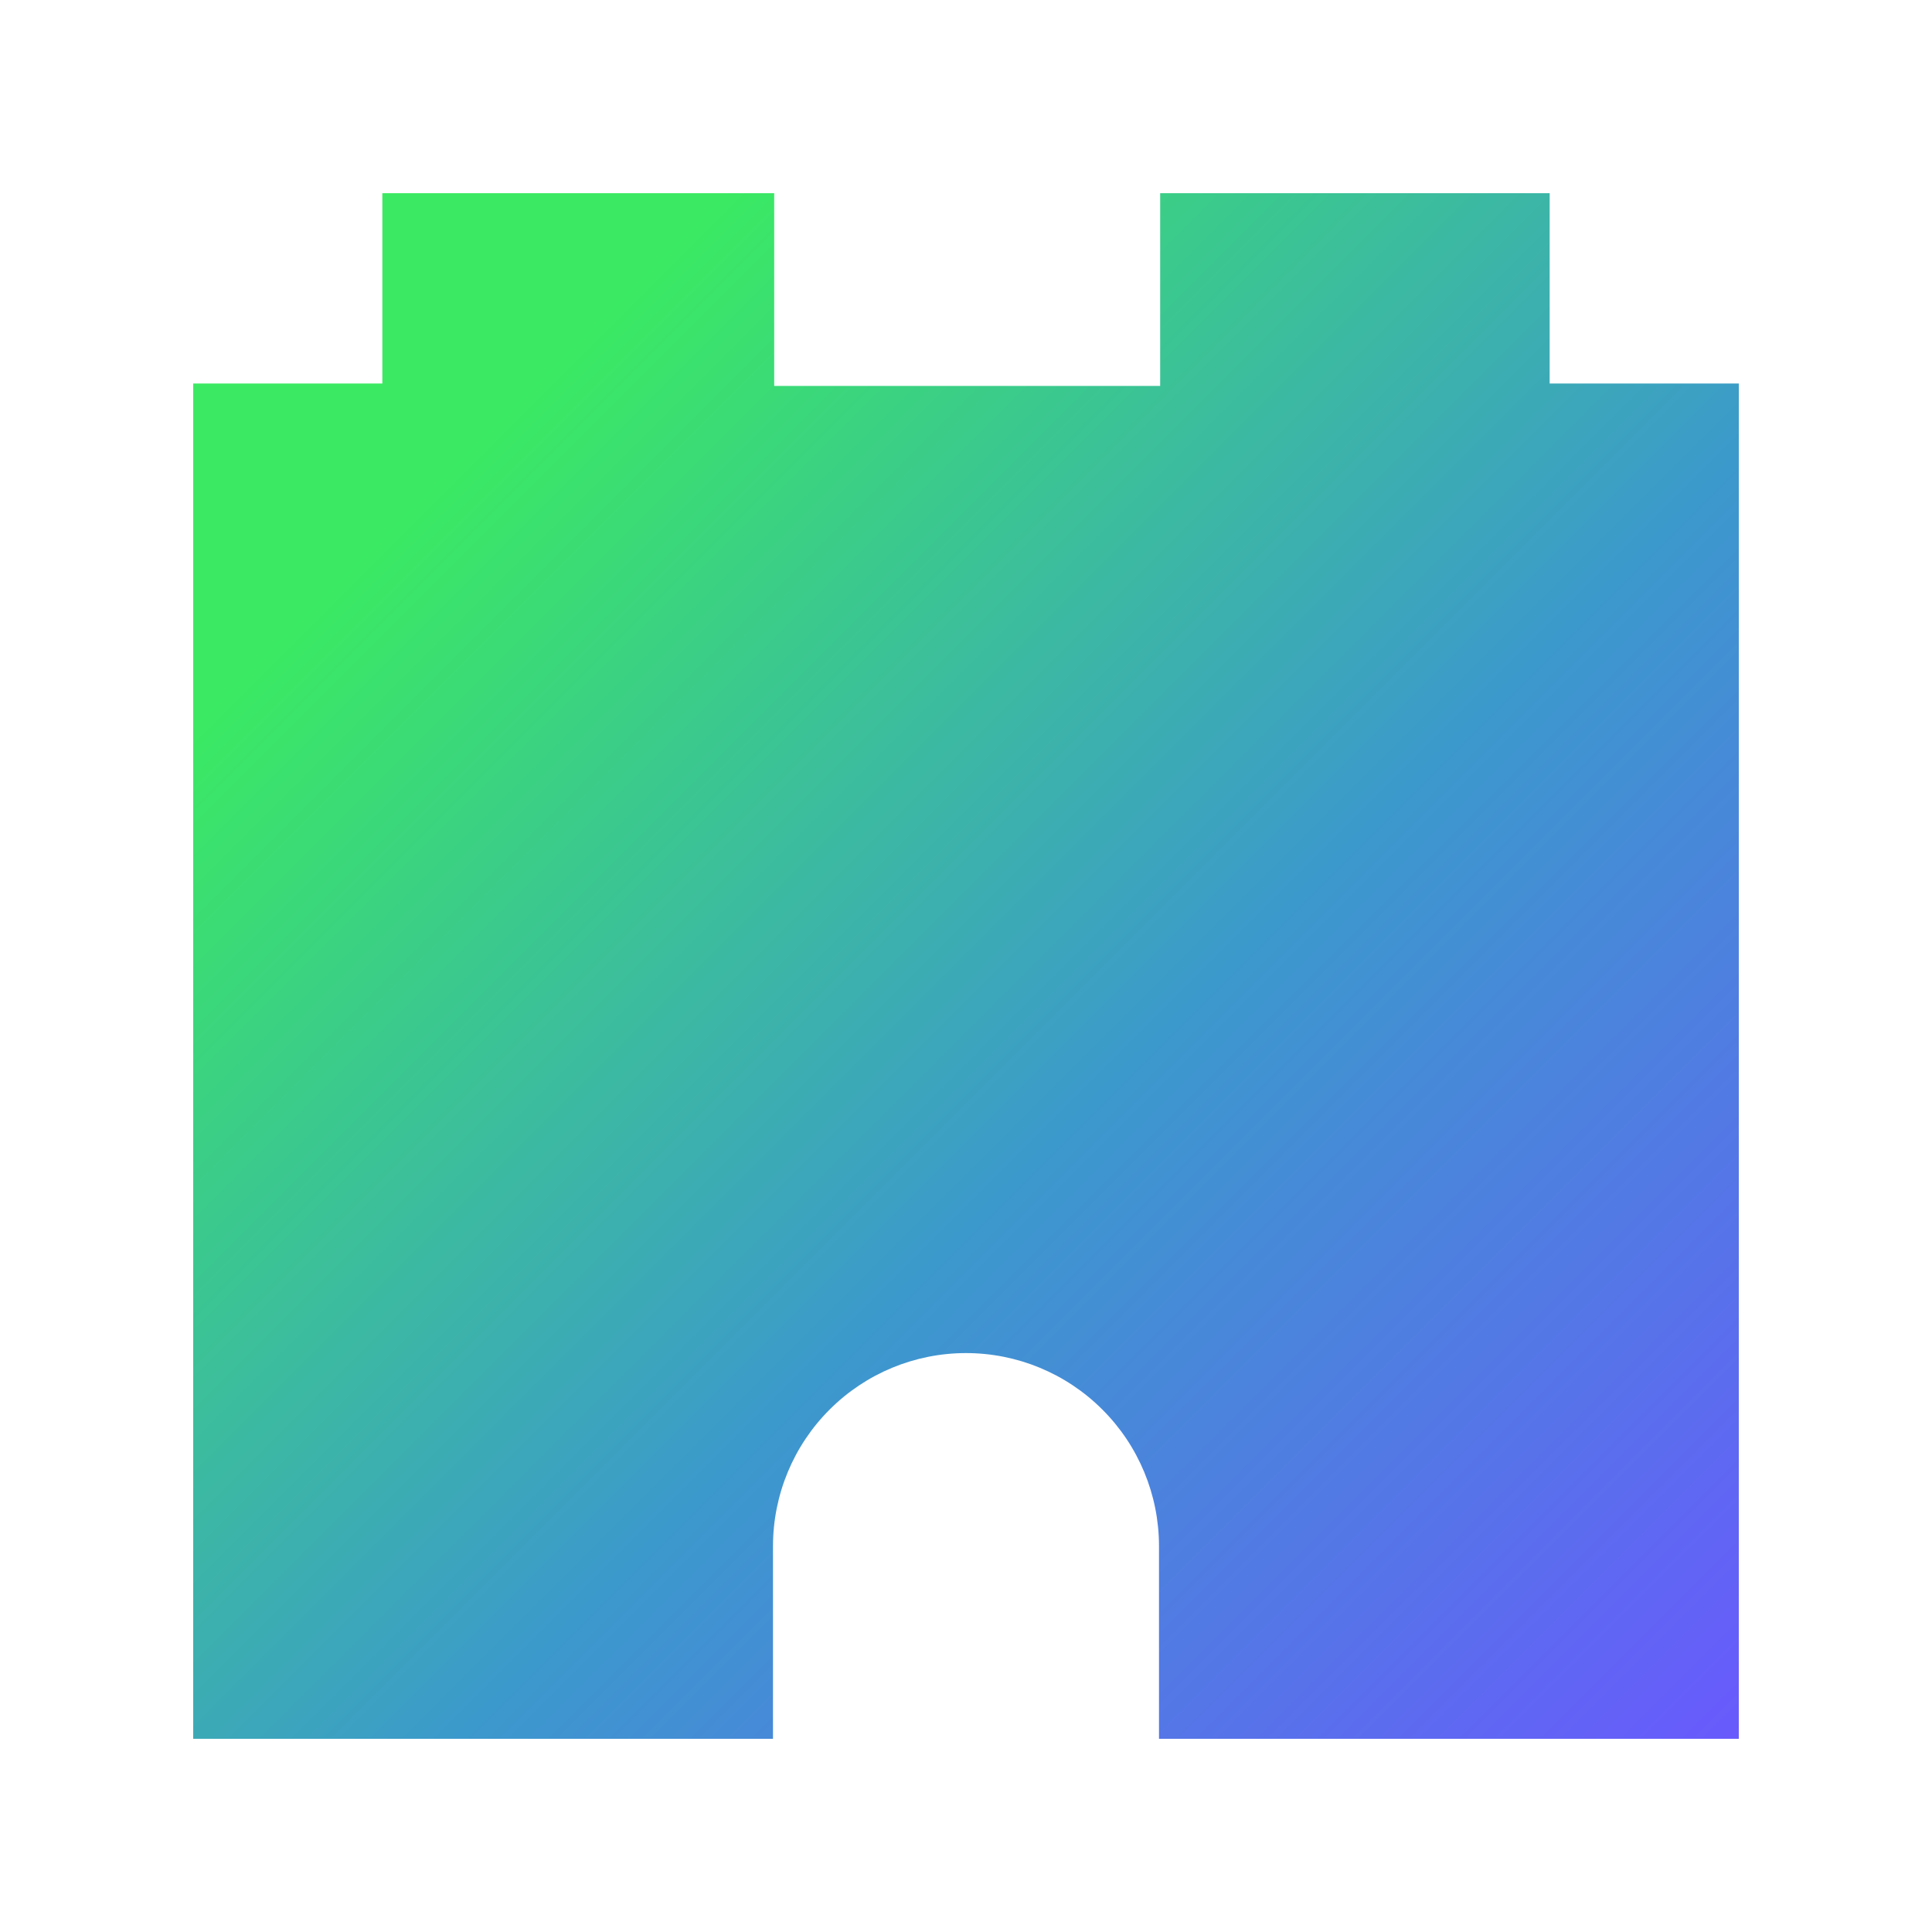
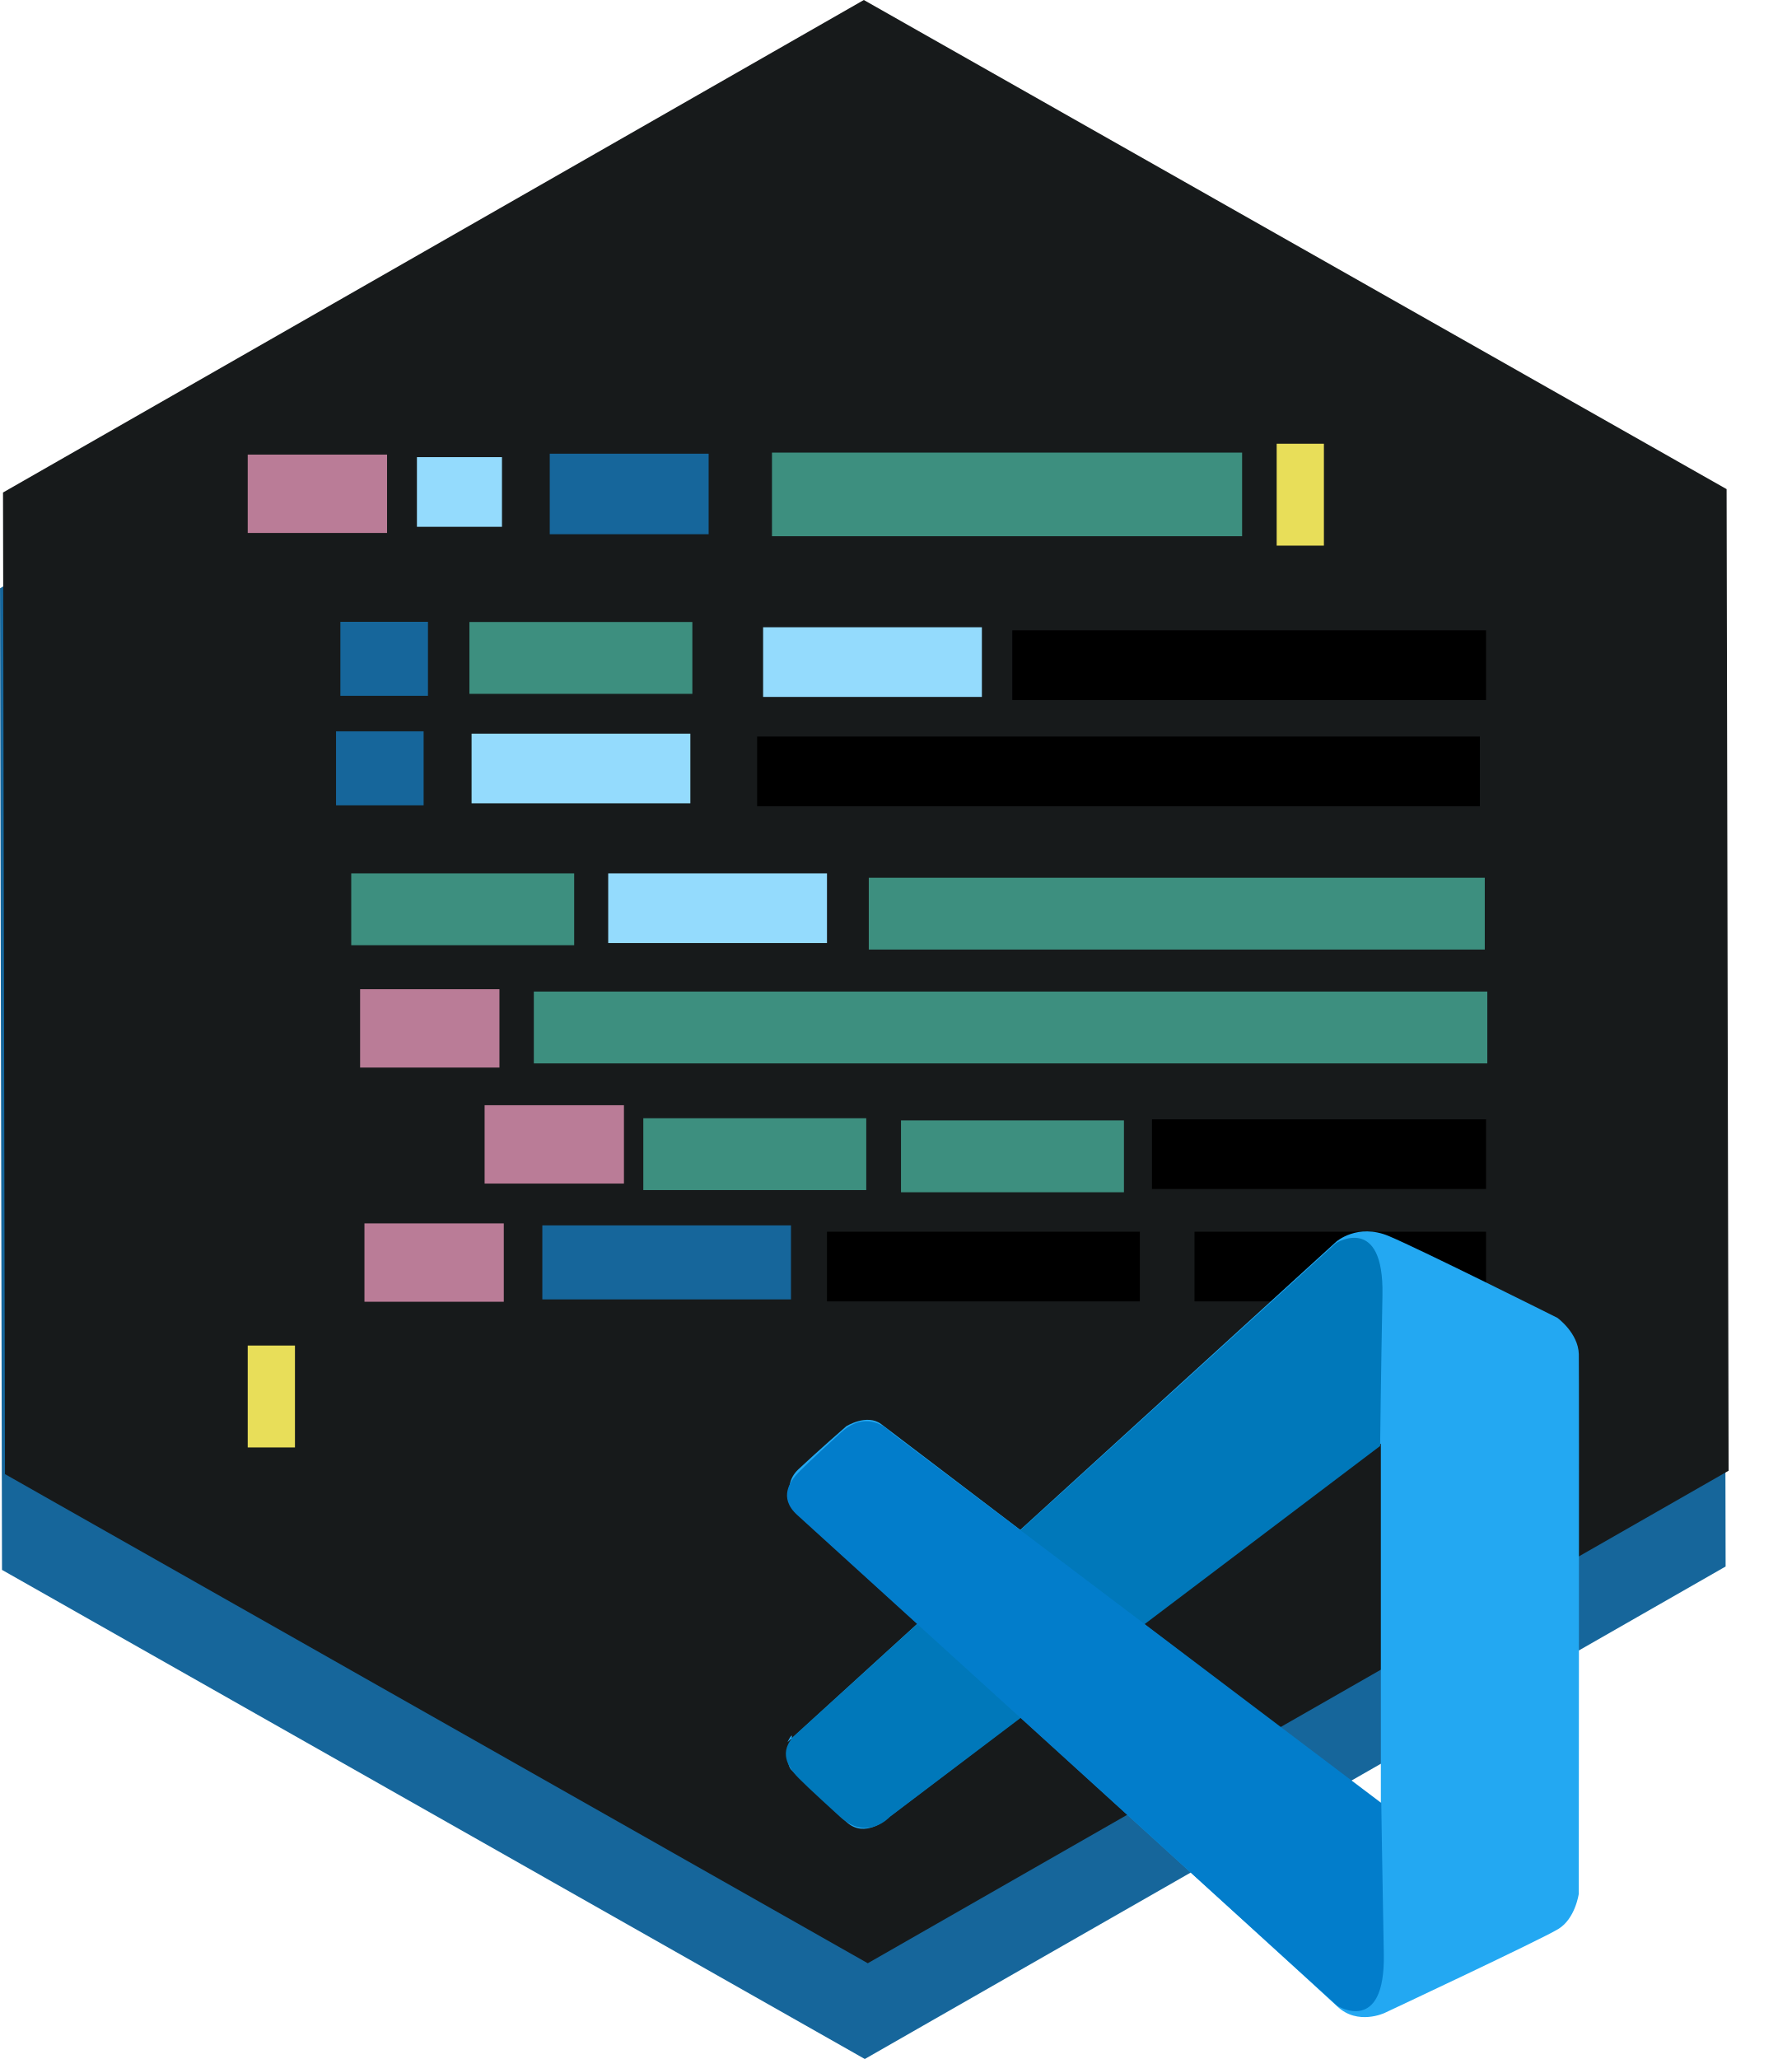
- <svg xmlns="http://www.w3.org/2000/svg" width="40" height="40" viewBox="0 0 40 40" fill="none">
-   <path d="M32.084 7.94V4H24.02V7.99H16.029V4H7.916V7.94H4V36H16.004V32.005C16.006 30.946 16.427 29.931 17.177 29.183C17.926 28.434 18.941 28.014 20 28.014C21.059 28.014 22.074 28.434 22.823 29.183C23.573 29.931 23.994 30.946 23.996 32.005V36H36V7.94H32.084Z" fill="url(#paint0_linear)" />
-   <defs>
-     <linearGradient id="paint0_linear" x1="2.942" y1="4.9" x2="37.777" y2="39.734" gradientUnits="userSpaceOnUse">
-       <stop offset="0.159" stop-color="#3BEA62" />
-       <stop offset="0.54" stop-color="#3C99CC" />
-       <stop offset="0.937" stop-color="#6B57FF" />
+ <svg xmlns="http://www.w3.org/2000/svg" width="37.421" height="43" viewBox="0 0 9.901 11.377" version="1.1" id="svg5">
+   <defs id="defs2">
+     <filter id="filter0_d" x="-8.394" y="15.829" width="116.727" height="92.246" filterUnits="userSpaceOnUse" color-interpolation-filters="sRGB">
+       <feFlood flood-opacity="0" result="BackgroundImageFix" id="feFlood26316" />
+       <feColorMatrix in="SourceAlpha" type="matrix" values="0 0 0 0 0 0 0 0 0 0 0 0 0 0 0 0 0 0 127 0" id="feColorMatrix26318" />
+       <feOffset id="feOffset26320" />
+       <feGaussianBlur stdDeviation="4.167" id="feGaussianBlur26322" />
+       <feColorMatrix type="matrix" values="0 0 0 0 0 0 0 0 0 0 0 0 0 0 0 0 0 0 0.25 0" id="feColorMatrix26324" />
+       <feBlend mode="overlay" in2="BackgroundImageFix" result="effect1_dropShadow" id="feBlend26326" />
+       <feBlend mode="normal" in="SourceGraphic" in2="effect1_dropShadow" result="shape" id="feBlend26328" />
+     </filter>
+     <filter id="filter1_d" x="60.417" y="-8.076" width="47.917" height="116.151" filterUnits="userSpaceOnUse" color-interpolation-filters="sRGB">
+       <feFlood flood-opacity="0" result="BackgroundImageFix" id="feFlood26331" />
+       <feColorMatrix in="SourceAlpha" type="matrix" values="0 0 0 0 0 0 0 0 0 0 0 0 0 0 0 0 0 0 127 0" id="feColorMatrix26333" />
+       <feOffset id="feOffset26335" />
+       <feGaussianBlur stdDeviation="4.167" id="feGaussianBlur26337" />
+       <feColorMatrix type="matrix" values="0 0 0 0 0 0 0 0 0 0 0 0 0 0 0 0 0 0 0.25 0" id="feColorMatrix26339" />
+       <feBlend mode="overlay" in2="BackgroundImageFix" result="effect1_dropShadow" id="feBlend26341" />
+       <feBlend mode="normal" in="SourceGraphic" in2="effect1_dropShadow" result="shape" id="feBlend26343" />
+     </filter>
+     <linearGradient id="paint0_linear" x1="49.939" y1="0.258" x2="49.939" y2="99.742" gradientUnits="userSpaceOnUse">
+       <stop stop-color="white" id="stop26346" />
+       <stop offset="1" stop-color="white" stop-opacity="0" id="stop26348" />
+     </linearGradient>
+     <filter id="filter0_d-5" x="-8.394" y="15.829" width="116.727" height="92.246" filterUnits="userSpaceOnUse" color-interpolation-filters="sRGB">
+       <feFlood flood-opacity="0" result="BackgroundImageFix" id="feFlood27421" />
+       <feColorMatrix in="SourceAlpha" type="matrix" values="0 0 0 0 0 0 0 0 0 0 0 0 0 0 0 0 0 0 127 0" id="feColorMatrix27423" />
+       <feOffset id="feOffset27425" />
+       <feGaussianBlur stdDeviation="4.167" id="feGaussianBlur27427" />
+       <feColorMatrix type="matrix" values="0 0 0 0 0 0 0 0 0 0 0 0 0 0 0 0 0 0 0.25 0" id="feColorMatrix27429" />
+       <feBlend mode="overlay" in2="BackgroundImageFix" result="effect1_dropShadow" id="feBlend27431" />
+       <feBlend mode="normal" in="SourceGraphic" in2="effect1_dropShadow" result="shape" id="feBlend27433" />
+     </filter>
+     <filter id="filter1_d-3" x="60.417" y="-8.076" width="47.917" height="116.151" filterUnits="userSpaceOnUse" color-interpolation-filters="sRGB">
+       <feFlood flood-opacity="0" result="BackgroundImageFix" id="feFlood27436" />
+       <feColorMatrix in="SourceAlpha" type="matrix" values="0 0 0 0 0 0 0 0 0 0 0 0 0 0 0 0 0 0 127 0" id="feColorMatrix27438" />
+       <feOffset id="feOffset27440" />
+       <feGaussianBlur stdDeviation="4.167" id="feGaussianBlur27442" />
+       <feColorMatrix type="matrix" values="0 0 0 0 0 0 0 0 0 0 0 0 0 0 0 0 0 0 0.25 0" id="feColorMatrix27444" />
+       <feBlend mode="overlay" in2="BackgroundImageFix" result="effect1_dropShadow" id="feBlend27446" />
+       <feBlend mode="normal" in="SourceGraphic" in2="effect1_dropShadow" result="shape" id="feBlend27448" />
+     </filter>
+     <linearGradient id="paint0_linear-5" x1="49.939" y1="0.258" x2="49.939" y2="99.742" gradientUnits="userSpaceOnUse">
+       <stop stop-color="white" id="stop27451" />
+       <stop offset="1" stop-color="white" stop-opacity="0" id="stop27453" />
+     </linearGradient>
+     <filter id="filter0_d-6" x="-8.394" y="15.829" width="116.727" height="92.246" filterUnits="userSpaceOnUse" color-interpolation-filters="sRGB">
+       <feFlood flood-opacity="0" result="BackgroundImageFix" id="feFlood28005" />
+       <feColorMatrix in="SourceAlpha" type="matrix" values="0 0 0 0 0 0 0 0 0 0 0 0 0 0 0 0 0 0 127 0" id="feColorMatrix28007" />
+       <feOffset id="feOffset28009" />
+       <feGaussianBlur stdDeviation="4.167" id="feGaussianBlur28011" />
+       <feColorMatrix type="matrix" values="0 0 0 0 0 0 0 0 0 0 0 0 0 0 0 0 0 0 0.25 0" id="feColorMatrix28013" />
+       <feBlend mode="overlay" in2="BackgroundImageFix" result="effect1_dropShadow" id="feBlend28015" />
+       <feBlend mode="normal" in="SourceGraphic" in2="effect1_dropShadow" result="shape" id="feBlend28017" />
+     </filter>
+     <filter id="filter1_d-2" x="60.417" y="-8.076" width="47.917" height="116.151" filterUnits="userSpaceOnUse" color-interpolation-filters="sRGB">
+       <feFlood flood-opacity="0" result="BackgroundImageFix" id="feFlood28020" />
+       <feColorMatrix in="SourceAlpha" type="matrix" values="0 0 0 0 0 0 0 0 0 0 0 0 0 0 0 0 0 0 127 0" id="feColorMatrix28022" />
+       <feOffset id="feOffset28024" />
+       <feGaussianBlur stdDeviation="4.167" id="feGaussianBlur28026" />
+       <feColorMatrix type="matrix" values="0 0 0 0 0 0 0 0 0 0 0 0 0 0 0 0 0 0 0.25 0" id="feColorMatrix28028" />
+       <feBlend mode="overlay" in2="BackgroundImageFix" result="effect1_dropShadow" id="feBlend28030" />
+       <feBlend mode="normal" in="SourceGraphic" in2="effect1_dropShadow" result="shape" id="feBlend28032" />
+     </filter>
+     <linearGradient id="paint0_linear-9" x1="49.939" y1="0.258" x2="49.939" y2="99.742" gradientUnits="userSpaceOnUse">
+       <stop stop-color="white" id="stop28035" />
+       <stop offset="1" stop-color="white" stop-opacity="0" id="stop28037" />
    </linearGradient>
  </defs>
+   <g id="layer1" transform="translate(-1.571059,-0.5291667)">
+     <path style="fill:#16669b;fill-opacity:1;fill-rule:evenodd" id="path1858" d="m 2,16 -10.892,-5.134 -1,-12 L -1.197344e-8,-8 10.892,-2.866 l 1,12 z" transform="matrix(0.4551868,0.03651192,-0.03701882,0.4489538,6.031928,4.649965)" />
+     <path style="fill:#171a1b;fill-opacity:1;fill-rule:evenodd" id="path619" d="m 2,16 -10.892,-5.134 -1,-12 L -1.197344e-8,-8 10.892,-2.866 l 1,12 z" transform="matrix(0.4551868,0.03651192,-0.03701882,0.4489538,6.048369,4.120798)" />
+     <rect style="fill:#16669b;fill-opacity:1;stroke-width:0.063" id="rect16665" width="0.878" height="0.445" x="4.609" y="3.036" />
+     <rect style="fill:#3d8f7f;fill-opacity:1;stroke-width:0.11" id="rect16911" width="2.598" height="0.462" x="5.837" y="3.03" />
+     <rect style="fill:#3d8f7f;fill-opacity:1;stroke-width:0.07" id="rect16913" width="1.232" height="0.397" x="4.165" y="3.966" />
+     <rect style="fill:#16669b;fill-opacity:1;stroke-width:0.044" id="rect16917" width="0.484" height="0.409" x="3.452" y="3.965" />
+     <rect style="fill:#ba7c97;fill-opacity:1;stroke-width:0.058" id="rect16919" width="0.77" height="0.433" x="3.561" y="5.995" />
+     <rect style="fill:#94dbfd;fill-opacity:1;stroke-width:0.068" id="rect16921" width="1.209" height="0.385" x="4.177" y="4.583" />
+     <rect style="fill:#e8de59;fill-opacity:1;stroke-width:0.038" id="rect20060" width="0.261" height="0.563" x="8.626" y="2.981" />
+     <rect style="fill:#e8de59;fill-opacity:1;stroke-width:0.038" id="rect21182" width="0.261" height="0.563" x="2.94" y="7.964" />
+     <rect style="fill:#16669b;fill-opacity:1;stroke-width:0.044" id="rect21184" width="0.484" height="0.409" x="3.428" y="4.57" />
+     <rect style="fill:#3d8f7f;fill-opacity:1;stroke-width:0.07" id="rect21186" width="1.232" height="0.397" x="3.512" y="5.355" />
+     <rect style="fill:#3d8f7f;fill-opacity:1;stroke-width:0.116" id="rect21190" width="3.404" height="0.397" x="6.372" y="5.379" />
+     <rect style="fill:#ba7c97;fill-opacity:1;stroke-width:0.058" id="rect25876" width="0.77" height="0.433" x="4.249" y="6.636" />
+     <rect style="fill:#ba7c97;fill-opacity:1;stroke-width:0.058" id="rect25878" width="0.77" height="0.433" x="3.585" y="7.289" />
+     <rect style="fill:#16669b;fill-opacity:1;stroke-width:0.075" id="rect25880" width="1.374" height="0.409" x="4.568" y="7.3" />
+     <rect style="fill:#3d8f7f;fill-opacity:1;stroke-width:0.145" id="rect25906" width="5.269" height="0.397" x="4.521" y="6.008" />
+     <rect style="fill:#3d8f7f;fill-opacity:1;stroke-width:0.07" id="rect25908" width="1.232" height="0.397" x="6.55" y="6.72" />
+     <rect style="fill:#3d8f7f;fill-opacity:1;stroke-width:0.07" id="rect25990" width="1.232" height="0.397" x="5.126" y="6.708" />
+     <rect style="fill:#ba7c97;fill-opacity:1;stroke-width:0.058" id="rect27126" width="0.77" height="0.433" x="2.94" y="3.041" />
+     <rect style="fill:#94dbfd;fill-opacity:1;stroke-width:0.068" id="rect27208" width="1.209" height="0.385" x="4.932" y="5.355" />
+     <rect style="fill:#94dbfd;fill-opacity:1;stroke-width:0.068" id="rect27370" width="1.209" height="0.385" x="5.788" y="3.995" />
+     <rect style="fill:#000000;fill-opacity:1;stroke-width:0.124" id="rect27372" width="3.994" height="0.385" x="5.755" y="4.599" />
+     <rect style="fill:#000000;fill-opacity:1;stroke-width:0.1" id="rect27392" width="2.618" height="0.385" x="7.165" y="4.012" />
+     <rect style="fill:#000000;fill-opacity:1;stroke-width:0.084" id="rect27394" width="1.846" height="0.385" x="7.937" y="6.714" />
+     <rect style="fill:#000000;fill-opacity:1;stroke-width:0.082" id="rect27396" width="1.729" height="0.385" x="6.141" y="7.335" />
+     <rect style="fill:#000000;fill-opacity:1;stroke-width:0.079" id="rect27398" width="1.611" height="0.385" x="8.172" y="7.335" />
+     <rect style="fill:#94dbfd;fill-opacity:1;stroke-width:0.043" id="rect27400" width="0.47" height="0.385" x="3.875" y="3.055" />
+     <g id="g49130" transform="matrix(1.068038,0,0,1.068038,23.72196,2.1673)">
+       <path style="fill:#23a8f2;fill-opacity:1;stroke:none;stroke-width:0;stroke-linecap:butt;stroke-linejoin:miter;stroke-miterlimit:4;stroke-dasharray:none;stroke-opacity:1" d="m -16.665,7.479 2.839,-2.589 c 0,0 0.11,-0.097 0.272,-0.029 0.162,0.068 0.872,0.423 0.872,0.423 0,0 0.108,0.078 0.111,0.188 0.002,0.111 -2.43e-4,2.792 -2.43e-4,2.792 0,0 -0.018,0.129 -0.106,0.182 -0.088,0.054 -0.898,0.434 -0.898,0.434 0,0 -0.14,0.067 -0.246,-0.034 -0.106,-0.101 -2.797,-2.549 -2.797,-2.549 0,0 -0.091,-0.135 0.009,-0.229 0.1,-0.094 0.248,-0.223 0.248,-0.223 0,0 0.107,-0.067 0.181,-0.011 0.073,0.056 2.585,1.966 2.585,1.966 V 5.935 l -2.559,1.943 c 0,0 -0.11,0.1 -0.204,0.016 -0.094,-0.084 -0.289,-0.273 -0.289,-0.273 0,0 -0.033,-0.035 -0.005,-0.13 0.028,-0.095 -0.013,-0.012 -0.013,-0.012 z" id="path28225" />
+       <path style="fill:#0078ba;fill-opacity:1;stroke:none;stroke-width:0.265px;stroke-linecap:butt;stroke-linejoin:miter;stroke-opacity:1" d="m -13.827,4.897 c 0,0 0.248,-0.153 0.24,0.269 -0.008,0.422 -0.012,0.781 -0.012,0.781 l -2.536,1.918 c 0,0 -0.116,0.131 -0.259,0 -0.144,-0.131 -0.216,-0.199 -0.236,-0.224 -0.02,-0.025 -0.092,-0.111 0.008,-0.202 0.1,-0.091 2.795,-2.542 2.795,-2.542 z" id="path37407" />
+       <path style="fill:#027dcb;fill-opacity:1;stroke:none;stroke-width:0.265px;stroke-linecap:butt;stroke-linejoin:miter;stroke-opacity:1" d="m -13.82,8.844 c 0,0 0.248,0.153 0.24,-0.269 -0.008,-0.422 -0.013,-0.781 -0.013,-0.781 l -2.536,-1.917 c 0,0 -0.116,-0.131 -0.259,7.49e-5 -0.144,0.131 -0.216,0.2 -0.236,0.224 -0.02,0.025 -0.092,0.111 0.008,0.202 0.1,0.091 2.796,2.541 2.796,2.541 z" id="path41576" />
+     </g>
+   </g>
</svg>
